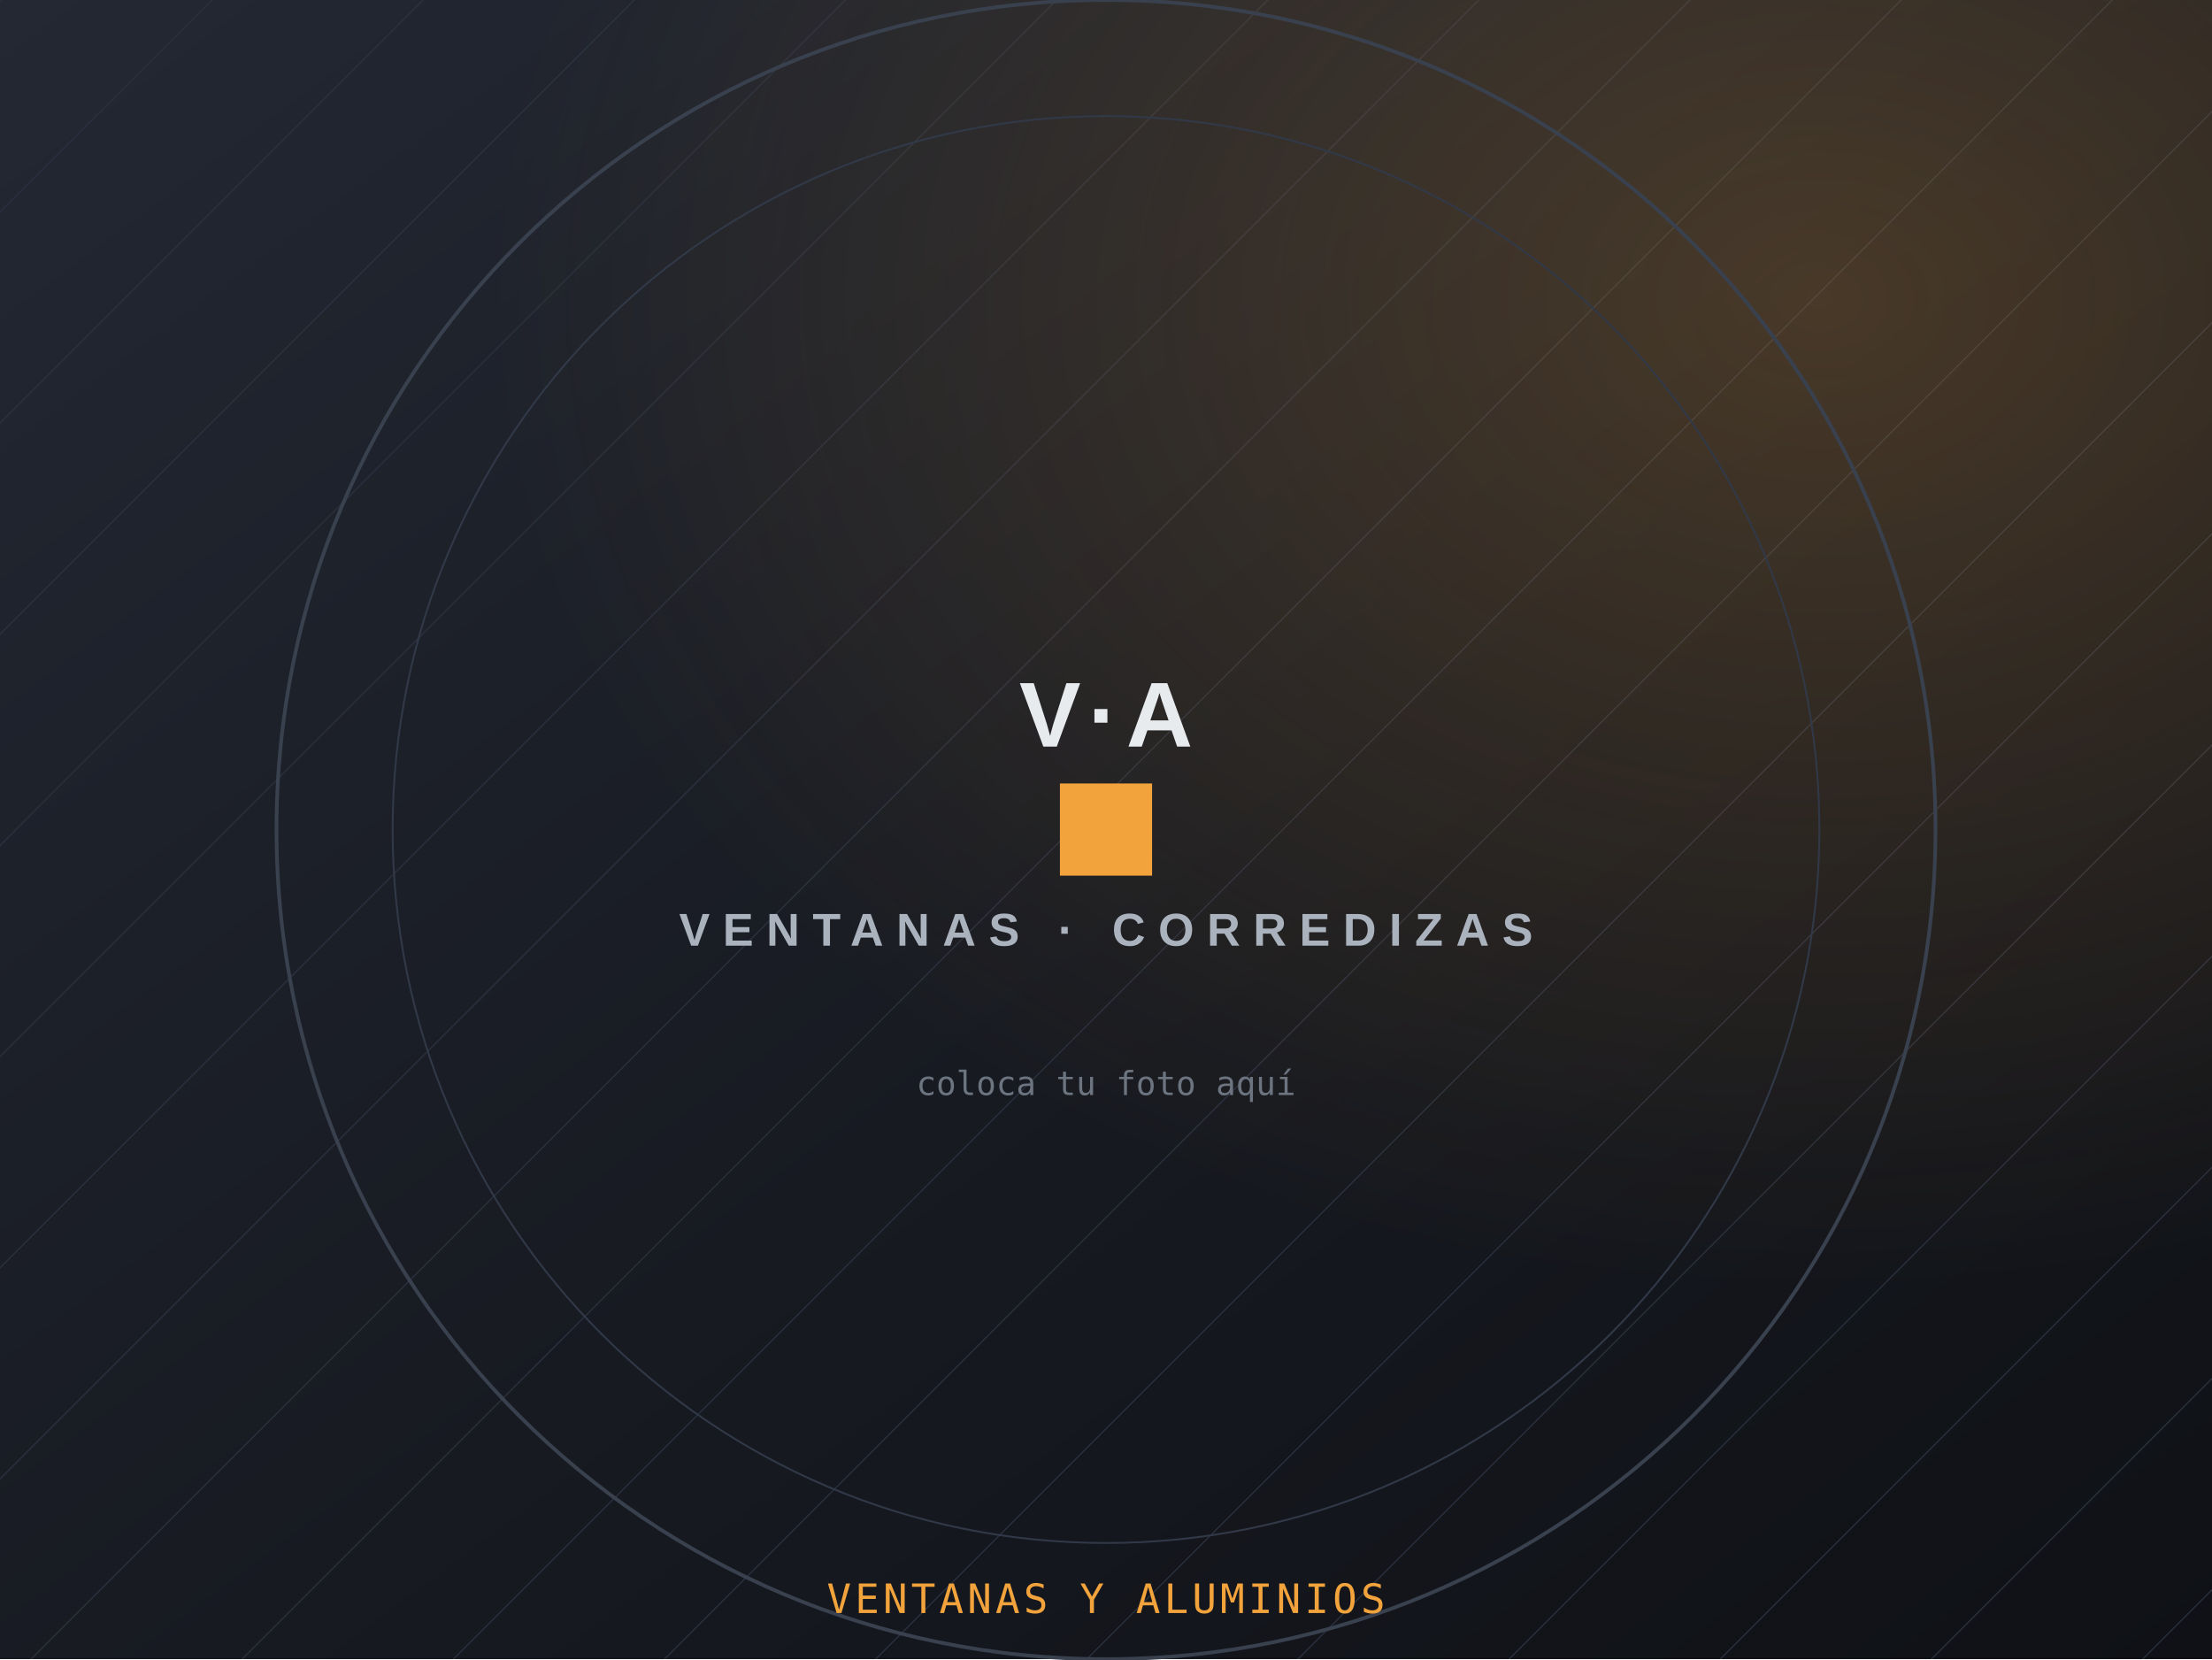
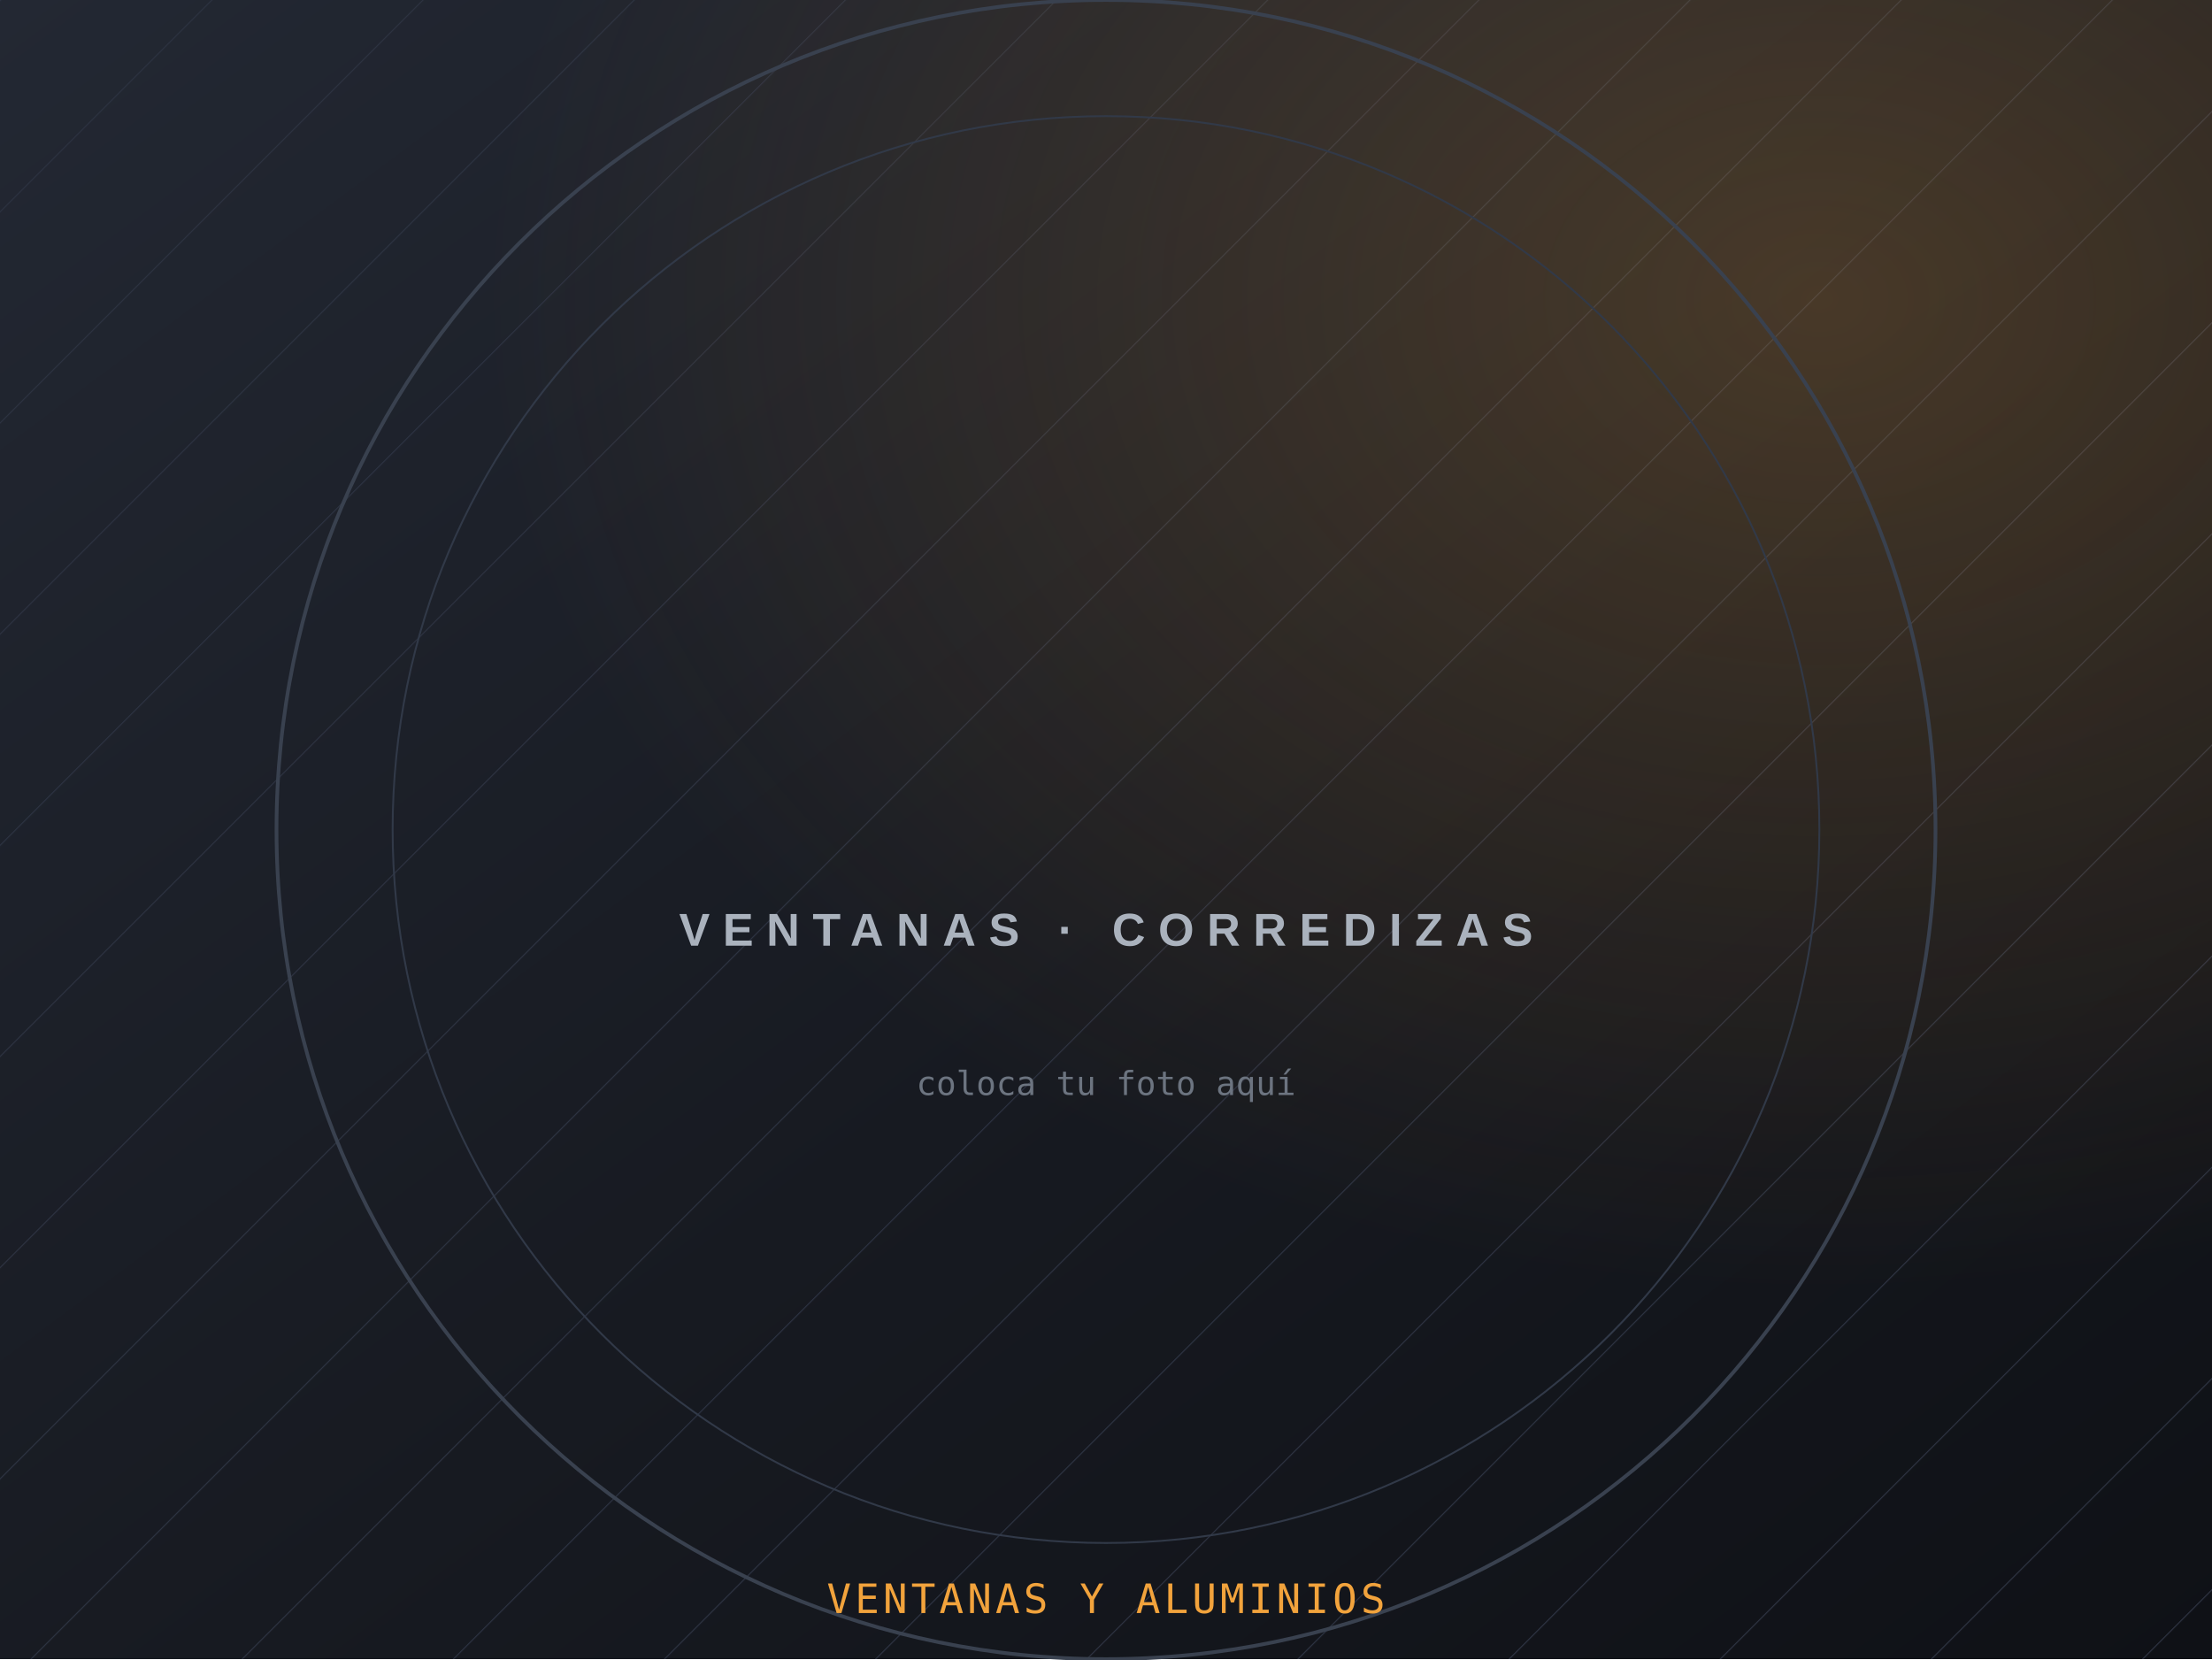
<svg xmlns="http://www.w3.org/2000/svg" width="1200" height="900" viewBox="0 0 1200 900" role="img" aria-label="Ventanas · Corredizas — coloca tu foto aquí">
  <defs>
    <linearGradient id="g" x1="0" y1="0" x2="1" y2="1">
      <stop offset="0" stop-color="#232833" />
      <stop offset="0.55" stop-color="#171a21" />
      <stop offset="1" stop-color="#0f1116" />
    </linearGradient>
    <pattern id="lineas" width="81" height="81" patternUnits="userSpaceOnUse" patternTransform="rotate(45)">
      <line x1="0" y1="0" x2="0" y2="81" stroke="#2c3240" stroke-width="1.2" />
    </pattern>
    <radialGradient id="halo" cx="0.82" cy="0.18" r="0.6">
      <stop offset="0" stop-color="#f2a33c" stop-opacity="0.22" />
      <stop offset="1" stop-color="#f2a33c" stop-opacity="0" />
    </radialGradient>
  </defs>
  <rect width="1200" height="900" fill="url(#g)" />
  <rect width="1200" height="900" fill="url(#lineas)" />
  <rect width="1200" height="900" fill="url(#halo)" />
  <circle cx="600" cy="450" r="450" fill="none" stroke="#39414f" stroke-width="2" />
  <circle cx="600" cy="450" r="387" fill="none" stroke="#313948" stroke-width="1" />
-   <rect x="575" y="425" width="50" height="50" fill="#f2a33c" />
-   <text x="600" y="405" text-anchor="middle" fill="#e8ebee" font-family="Archivo, Arial, sans-serif" font-weight="800" font-size="50" letter-spacing="4">V·A</text>
  <text x="600" y="513" text-anchor="middle" fill="#aab2bd" font-family="Archivo, Arial, sans-serif" font-weight="600" font-size="25" letter-spacing="7">VENTANAS · CORREDIZAS</text>
  <text x="600" y="594" text-anchor="middle" fill="#6c7480" font-family="Space Mono, monospace" font-size="18">coloca tu foto aquí</text>
  <text x="600" y="875" text-anchor="middle" fill="#f2a33c" font-family="Space Mono, monospace" font-size="22" letter-spacing="2">VENTANAS Y ALUMINIOS</text>
</svg>
